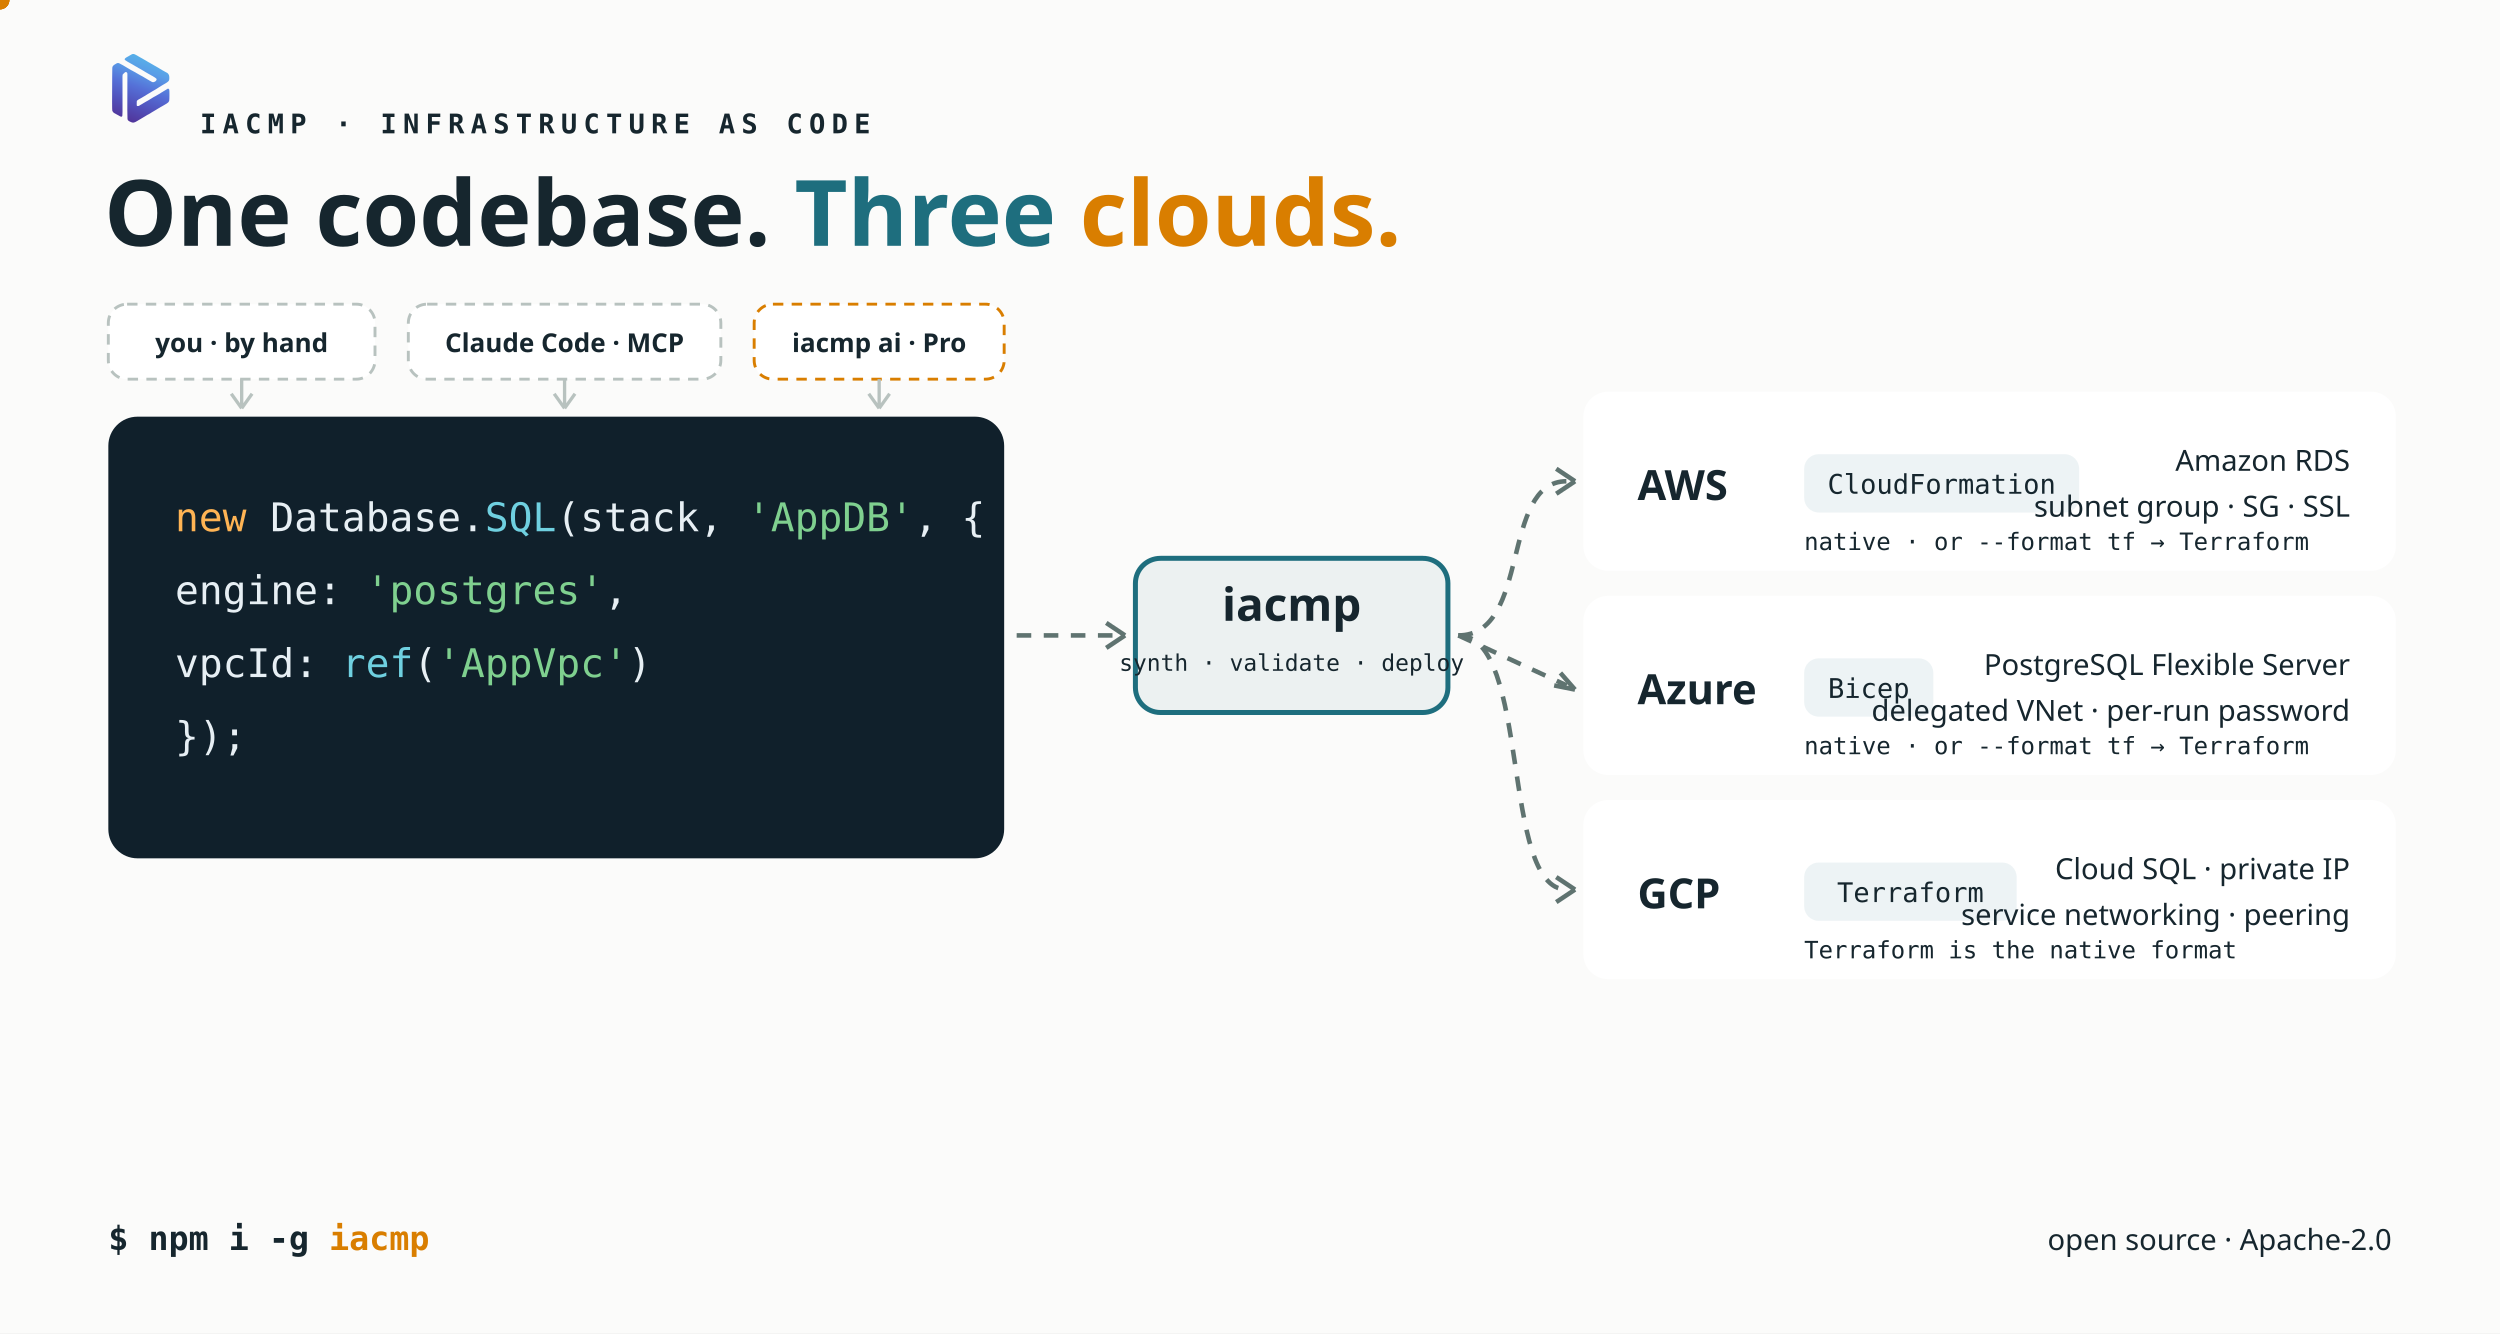
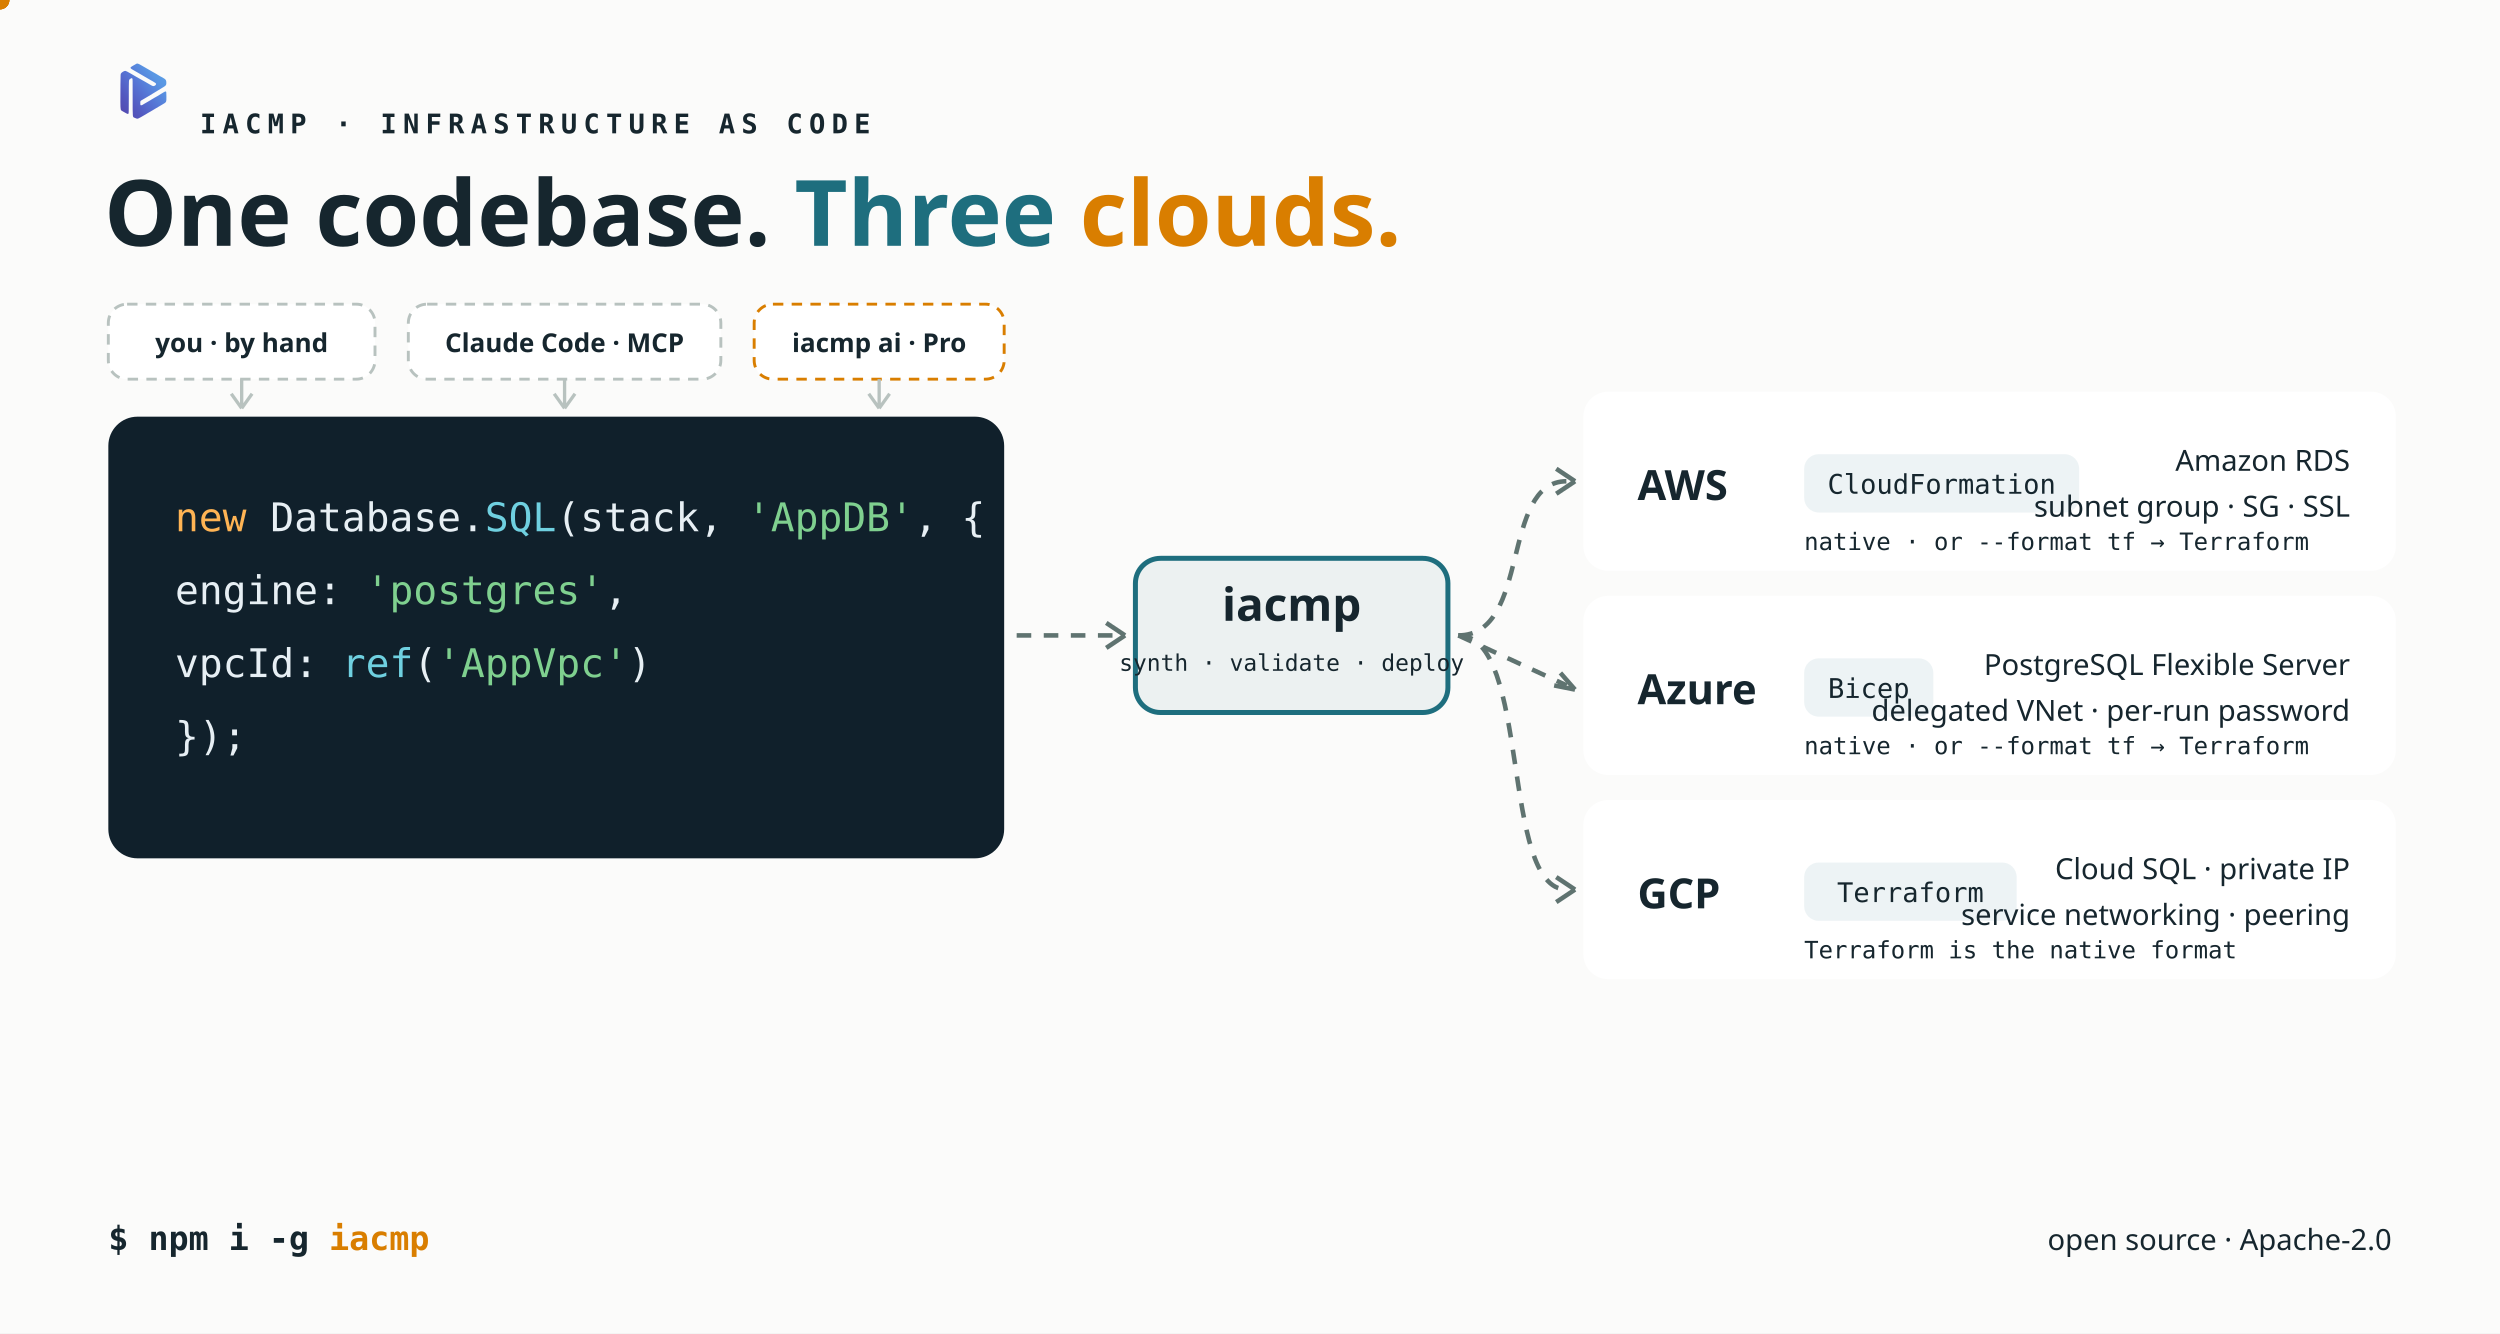
<svg xmlns="http://www.w3.org/2000/svg" viewBox="0 0 1200 640" font-family="'Avenir Next','Segoe UI',system-ui,sans-serif">
  <defs>
-     <linearGradient id="lgMark" x1="0.65" y1="1" x2="0.35" y2="0">
-       <stop offset="0" stop-color="#56B8E9" />
-       <stop offset="0.25" stop-color="#599DE7" />
-       <stop offset="0.5" stop-color="#5570D7" />
-       <stop offset="0.75" stop-color="#5151BB" />
-       <stop offset="1" stop-color="#51359A" />
+     <linearGradient id="lgMark" x1="1" y1="1" x2="0" y2="0">
+       <stop offset="0" stop-color="#5BA4E7" />
+       <stop offset="0.25" stop-color="#5996E3" />
+       <stop offset="0.5" stop-color="#5675D5" />
+       <stop offset="0.75" stop-color="#5358BF" />
+       <stop offset="1" stop-color="#5344AA" />
    </linearGradient>
  </defs>
  <style>
  .march { stroke-dasharray: 7 6; animation: march 1.5s linear infinite; }
  @keyframes march { to { stroke-dashoffset: -13; } }
  .pulse { fill: #D97E00; }
  .p1 { offset-path: path('M488 305 L 540 305'); animation: tr 3s linear infinite; }
  .p2 { offset-path: path('M700 305 C 735 305 720 231 756 231'); animation: tr 3s linear infinite .4s; }
  .p3 { offset-path: path('M700 305 L 756 329'); animation: tr 3s linear infinite .8s; }
  .p4 { offset-path: path('M700 305 C 735 305 720 427 756 427'); animation: tr 3s linear infinite 1.2s; }
  @keyframes tr { from { offset-distance: 0%; opacity: 0; } 15% { opacity: 1; } 85% { opacity: 1; } to { offset-distance: 100%; opacity: 0; } }
  .card { animation: glow 4.5s ease-in-out infinite; }
  .c2 { animation-delay: .7s; } .c3 { animation-delay: 1.4s; }
  @keyframes glow { 0%, 100% { stroke: #D8DDDB; } 30% { stroke: #1E6E7E; } }
  text { fill: #16262E; }
  .code { fill: #E7EFF4; }
  .mono { font-family: ui-monospace,'SF Mono',Menlo,Consolas,monospace; }
</style>
  <rect width="1200" height="640" fill="#FBFBFA" />
-   <g transform="translate(52,24) scale(0.34)">
-     <g transform="scale(0.151515)">
-       <g transform="translate(0,720) scale(0.1,-0.1)" fill="url(#lgMark)" stroke="none">
-         <path d="M2175 6793 c-38 -20 -81 -44 -94 -54 -13 -11 -29 -19 -37 -19 -7 0 -25 -11 -41 -24 -15 -13 -48 -33 -73 -45 -86 -42 -128 -66 -146 -83 -11 -9 -35 -23 -54 -32 -104 -48 -210 -148 -210 -198 0 -45 67 -111 162 -159 22 -11 50 -29 61 -40 12 -10 26 -19 31 -19 6 -1 43 -21 81 -46 39 -24 95 -56 125 -70 30 -14 57 -30 60 -34 3 -4 30 -20 60 -34 69 -33 140 -74 160 -91 8 -7 32 -20 53 -28 20 -9 37 -20 37 -26 0 -5 20 -17 45 -26 25 -10 50 -24 56 -31 6 -7 34 -25 62 -39 29 -14 73 -38 98 -53 26 -15 70 -39 97 -54 28 -15 54 -33 57 -39 4 -6 27 -19 51 -30 24 -10 50 -23 57 -30 12 -11 59 -37 147 -80 25 -12 58 -32 73 -45 16 -13 35 -24 42 -24 7 0 26 -11 42 -24 15 -13 45 -31 65 -39 21 -9 47 -25 60 -36 12 -12 27 -21 34 -21 7 0 25 -11 41 -24 15 -13 48 -34 72 -47 23 -13 64 -36 90 -51 25 -15 66 -38 91 -50 26 -13 59 -33 74 -46 16 -12 34 -22 41 -22 7 0 29 -13 49 -29 20 -16 50 -32 66 -36 16 -3 34 -13 41 -22 7 -8 36 -26 64 -39 27 -14 77 -40 110 -59 33 -18 74 -40 90 -49 17 -8 39 -24 49 -35 11 -12 24 -21 30 -21 6 0 26 -10 45 -23 19 -12 49 -31 66 -42 122 -77 154 -120 140 -191 -11 -64 -96 -161 -155 -179 -14 -4 -41 -17 -60 -29 -52 -31 -172 -30 -217 2 -18 12 -47 28 -65 34 -18 6 -46 22 -61 35 -16 12 -34 23 -41 23 -8 0 -26 10 -42 22 -15 13 -48 33 -74 46 -97 50 -128 68 -145 82 -10 8 -35 24 -56 35 -121 64 -157 85 -168 99 -8 9 -19 16 -26 16 -7 0 -29 14 -50 30 -21 17 -43 30 -49 30 -7 0 -30 13 -52 29 -21 16 -50 32 -64 36 -14 4 -34 15 -45 25 -11 9 -39 24 -61 33 -23 9 -58 27 -79 41 -21 14 -41 26 -45 26 -5 0 -37 18 -71 40 -35 22 -87 52 -116 66 -28 13 -56 31 -62 38 -6 7 -31 21 -56 31 -25 9 -45 20 -45 25 0 4 -24 20 -52 34 -29 15 -75 40 -103 56 -27 16 -78 42 -111 59 -34 16 -64 34 -68 39 -3 6 -23 16 -44 23 -20 6 -46 19 -57 29 -11 9 -36 23 -55 30 -19 7 -44 21 -55 30 -11 10 -38 27 -60 39 -22 12 -65 37 -95 56 -30 19 -73 44 -95 55 -62 33 -129 73 -160 98 -15 12 -33 22 -40 22 -6 0 -29 13 -51 30 -21 16 -44 30 -51 30 -6 0 -24 11 -40 24 -15 13 -48 33 -73 45 -25 12 -72 37 -105 56 -33 18 -82 45 -110 59 -27 14 -57 30 -65 35 -165 101 -249 97 -418 -18 -51 -34 -107 -69 -134 -82 -49 -25 -118 -99 -150 -162 -33 -62 -33 -62 -39 -957 -15 -2024 -11 -3121 10 -3160 10 -19 28 -53 39 -75 31 -63 113 -139 170 -159 14 -5 41 -19 60 -32 19 -13 40 -24 47 -24 7 0 29 -13 50 -30 21 -16 46 -30 55 -30 9 0 34 -13 54 -29 20 -16 50 -32 66 -36 16 -3 34 -13 41 -22 7 -8 36 -26 64 -39 27 -14 73 -38 100 -54 71 -41 112 -40 165 8 48 43 51 190 40 2682 -5 1075 -4 1178 11 1201 28 42 174 187 220 219 77 52 156 31 207 -55 23 -40 23 -40 16 -1270 -10 -1897 -6 -2954 12 -3039 16 -77 59 -136 123 -170 20 -10 43 -24 51 -31 8 -7 30 -17 48 -23 18 -6 45 -20 60 -30 35 -24 190 -72 234 -72 54 0 189 39 228 65 19 13 52 31 72 39 20 9 40 21 43 26 4 6 31 22 60 34 29 13 55 29 59 35 4 6 26 20 49 31 45 23 113 62 168 97 18 13 38 23 43 23 4 0 21 11 38 25 16 14 35 25 42 25 7 0 30 13 51 30 20 16 46 32 58 36 12 4 35 17 50 30 16 13 34 24 41 24 7 0 30 14 51 30 21 17 44 30 51 30 7 0 26 11 42 25 17 14 46 32 64 40 19 7 40 20 47 28 6 8 26 21 44 28 18 7 46 23 63 36 17 13 37 23 45 23 8 0 30 10 48 23 45 29 115 70 169 98 23 13 42 27 42 31 0 5 24 19 53 32 28 12 58 30 66 39 7 10 19 17 25 17 7 0 28 11 47 26 19 14 52 34 74 45 58 29 130 72 152 90 10 9 28 20 40 23 12 4 38 20 58 36 21 17 43 30 50 30 7 0 19 7 26 17 8 9 34 25 59 36 25 11 58 30 73 43 16 13 35 24 42 24 7 0 26 11 42 24 15 13 44 31 63 40 19 9 60 32 90 51 30 19 75 44 100 55 25 12 52 28 61 36 17 15 73 47 146 84 23 11 45 25 49 31 3 6 27 20 53 31 25 10 55 27 66 37 11 10 32 25 46 32 98 53 167 123 194 198 7 20 20 50 29 68 25 49 29 973 4 1019 -50 91 -115 118 -174 72 -29 -24 -69 -50 -144 -93 -25 -14 -70 -41 -100 -60 -30 -19 -77 -46 -105 -61 -49 -26 -60 -33 -147 -92 -25 -18 -51 -32 -57 -32 -6 0 -20 -9 -31 -20 -10 -10 -37 -28 -58 -39 -21 -11 -44 -27 -51 -35 -8 -9 -19 -16 -26 -16 -7 0 -36 -16 -64 -35 -28 -19 -55 -35 -60 -35 -5 0 -22 -11 -38 -24 -15 -13 -45 -28 -65 -35 -20 -7 -42 -19 -50 -28 -7 -9 -31 -24 -53 -35 -22 -10 -71 -37 -110 -58 -38 -22 -89 -48 -111 -59 -23 -11 -45 -24 -48 -30 -4 -6 -26 -19 -49 -29 -23 -10 -48 -26 -56 -35 -7 -10 -19 -17 -25 -17 -13 0 -105 -56 -148 -89 -15 -12 -42 -28 -61 -36 -18 -7 -39 -20 -46 -28 -6 -8 -26 -21 -44 -28 -18 -7 -45 -23 -60 -36 -16 -13 -34 -23 -40 -23 -7 0 -28 -10 -46 -23 -54 -34 -122 -74 -166 -96 -22 -11 -55 -31 -74 -45 -19 -15 -40 -26 -47 -26 -7 0 -26 -11 -42 -25 -17 -14 -35 -25 -40 -25 -6 0 -24 -11 -40 -25 -16 -13 -49 -34 -73 -45 -24 -11 -69 -36 -99 -55 -30 -19 -71 -43 -90 -55 -19 -11 -47 -30 -62 -42 -22 -17 -44 -22 -110 -26 -129 -6 -123 -18 -123 248 0 223 0 223 60 277 33 30 78 64 100 75 91 45 144 74 158 86 16 14 63 40 155 87 29 15 55 31 58 36 2 5 24 18 47 29 45 23 113 62 168 97 18 13 39 23 45 23 6 0 21 11 34 25 13 14 29 25 36 25 7 0 26 11 42 25 17 14 46 32 64 40 19 7 40 20 47 28 6 8 26 21 44 28 18 7 40 19 50 28 23 19 97 63 154 91 23 11 45 25 48 31 4 5 32 23 63 40 99 53 144 79 170 99 13 11 30 20 38 20 7 0 26 11 42 25 17 14 34 25 39 25 5 0 32 15 60 33 28 17 66 41 85 52 18 11 47 29 64 40 41 27 86 56 125 80 31 19 55 35 126 80 18 11 44 28 60 37 15 10 71 45 123 78 52 33 115 70 140 83 26 12 59 32 74 45 16 12 34 22 41 22 6 0 29 13 51 30 21 16 44 30 51 30 6 0 25 11 41 25 17 14 45 32 64 39 18 8 42 24 52 35 11 12 23 21 29 21 23 0 129 106 157 157 45 84 46 379 2 495 -45 117 -133 212 -230 249 -14 5 -36 18 -51 28 -14 10 -37 22 -51 26 -14 4 -34 16 -45 26 -11 10 -38 25 -60 34 -22 10 -49 25 -60 35 -11 10 -37 23 -57 29 -20 7 -42 19 -50 28 -7 9 -31 24 -53 35 -22 10 -65 34 -95 53 -30 19 -73 44 -95 56 -22 12 -53 32 -68 45 -16 13 -34 24 -40 24 -7 0 -30 14 -51 30 -22 17 -45 30 -52 30 -7 0 -25 10 -41 23 -15 13 -44 29 -63 37 -19 8 -48 24 -63 37 -16 13 -34 23 -41 23 -8 0 -26 10 -41 22 -30 23 -83 53 -160 91 -28 14 -57 32 -64 40 -7 9 -25 19 -41 22 -16 4 -46 20 -66 36 -20 16 -41 29 -47 29 -6 0 -24 11 -41 24 -17 13 -42 27 -55 31 -14 4 -42 20 -64 36 -22 16 -46 29 -53 29 -7 0 -25 10 -41 23 -15 13 -42 29 -60 36 -18 7 -37 19 -44 27 -6 7 -34 25 -62 39 -94 48 -133 70 -162 93 -15 12 -33 22 -41 22 -7 0 -25 11 -41 24 -15 13 -48 33 -73 45 -56 27 -100 52 -148 83 -54 34 -90 55 -149 82 -28 14 -54 30 -57 35 -4 6 -28 20 -54 31 -25 11 -49 25 -52 29 -3 5 -29 21 -59 37 -29 16 -74 41 -100 56 -215 124 -306 139 -436 71z" />
+   <g transform="translate(52,26) scale(0.36)">
+     <g transform="scale(0.195312)">
+       <g transform="translate(0,512) scale(0.1,-0.1)" fill="url(#lgMark)" stroke="none">
+         <path d="M1930 4473 c-24 -10 -269 -152 -326 -188 -147 -94 -126 -128 186 -300 58 -32 152 -86 210 -120 58 -34 161 -95 230 -134 69 -40 181 -106 250 -146 69 -41 186 -109 260 -151 74 -42 155 -89 180 -104 25 -14 65 -37 90 -49 25 -13 59 -34 77 -47 17 -13 34 -24 38 -24 14 0 123 -80 129 -95 29 -76 -73 -175 -180 -175 -57 0 -124 35 -531 278 -56 34 -117 68 -135 77 -18 8 -50 25 -71 38 -71 42 -342 195 -412 232 -87 46 -228 129 -360 210 -186 115 -367 205 -414 205 -76 0 -244 -103 -288 -177 -28 -48 -28 -48 -36 -763 -5 -393 -6 -927 -4 -1187 6 -568 2 -554 163 -639 68 -36 150 -82 235 -130 91 -52 130 -57 156 -17 17 25 18 94 21 1146 3 1278 -9 1135 99 1222 67 55 110 60 142 19 21 -27 21 -28 21 -1278 1 -1475 -14 -1327 145 -1405 109 -53 161 -65 223 -50 37 9 296 153 522 289 8 5 64 39 124 76 60 36 119 70 130 75 12 5 50 27 86 48 72 44 180 108 219 131 14 8 71 42 126 76 123 75 274 164 470 277 265 152 260 142 260 532 0 316 -4 337 -60 351 -22 6 -179 -83 -435 -245 -58 -37 -112 -70 -120 -74 -8 -4 -33 -18 -55 -31 -22 -13 -80 -46 -130 -73 -93 -51 -171 -97 -239 -142 -21 -14 -46 -30 -56 -36 -31 -17 -358 -208 -438 -255 -43 -25 -93 -55 -112 -68 -27 -17 -47 -22 -85 -20 -50 3 -50 3 -53 136 -3 160 -6 155 158 246 58 32 116 66 130 76 14 10 43 27 65 38 22 11 117 68 210 125 194 120 222 137 325 197 76 44 146 86 280 170 175 110 322 200 325 200 2 0 34 19 72 42 191 118 213 149 213 297 0 181 -32 235 -196 328 -60 33 -127 71 -149 84 -22 12 -53 29 -70 37 -16 9 -60 35 -98 59 -37 24 -70 43 -74 43 -3 0 -14 6 -22 14 -9 8 -39 27 -67 42 -29 16 -94 53 -145 83 -52 29 -112 63 -134 75 -22 13 -94 54 -160 93 -66 38 -169 98 -230 132 -185 106 -237 136 -325 188 -223 131 -302 161 -360 136z" />
      </g>
    </g>
  </g>
  <text x="96" y="64" class="mono" font-size="13" letter-spacing="3" font-weight="600" fill="#1E6E7E">IACMP · INFRASTRUCTURE AS CODE</text>
  <text x="50" y="118" font-size="44" font-weight="700">One codebase. <tspan fill="#1E6E7E">Three</tspan>
    <tspan fill="#D97E00">clouds.</tspan>
  </text>
  <g font-size="12.5" font-weight="600">
    <rect x="52" y="146" width="128" height="36" rx="9" fill="#fff" stroke="#B8C2BF" stroke-width="1.4" stroke-dasharray="5 4" />
    <text x="116" y="169" text-anchor="middle" fill="#44555C">you · by hand</text>
    <rect x="196" y="146" width="150" height="36" rx="9" fill="#fff" stroke="#B8C2BF" stroke-width="1.4" stroke-dasharray="5 4" />
    <text x="271" y="169" text-anchor="middle" fill="#44555C">Claude Code · MCP</text>
    <rect x="362" y="146" width="120" height="36" rx="9" fill="#fff" stroke="#D97E00" stroke-width="1.4" stroke-dasharray="5 4" />
    <text x="422" y="169" text-anchor="middle" fill="#44555C">iacmp ai · Pro</text>
  </g>
  <g stroke="#B8C2BF" stroke-width="1.6" fill="none">
    <path d="M116 182 v 14 M116 196 l -5 -7 M116 196 l 5 -7" />
    <path d="M271 182 v 14 M271 196 l -5 -7 M271 196 l 5 -7" />
    <path d="M422 182 v 14 M422 196 l -5 -7 M422 196 l 5 -7" />
  </g>
  <rect x="52" y="200" width="430" height="212" rx="14" fill="#10202B" />
  <text x="84" y="255" class="mono code" font-size="19">
    <tspan fill="#FFB454">new</tspan> Database.<tspan fill="#6FD0E0">SQL</tspan>(stack, <tspan fill="#7FD08F">'AppDB'</tspan>, {</text>
  <text x="84" y="290" class="mono code" font-size="19">  engine: <tspan fill="#7FD08F">'postgres'</tspan>,</text>
  <text x="84" y="325" class="mono code" font-size="19">  vpcId: <tspan fill="#6FD0E0">ref</tspan>(<tspan fill="#7FD08F">'AppVpc'</tspan>)</text>
  <text x="84" y="360" class="mono code" font-size="19">});</text>
  <rect x="545" y="268" width="150" height="74" rx="12" fill="rgba(30,110,126,.07)" stroke="#1E6E7E" stroke-width="2.4" />
  <text x="620" y="298" font-size="22" font-weight="700" fill="#1E6E7E" text-anchor="middle">iacmp</text>
  <text x="620" y="322" class="mono" font-size="11" fill="#44555C" text-anchor="middle">synth · validate · deploy</text>
  <g stroke="#5F7370" stroke-width="2.2" fill="none">
    <path class="march" d="M488 305 L 536 305" />
    <path d="M540 305 l -9 -6 M540 305 l -9 6" />
    <path class="march" d="M700 305 C 735 305 720 231 752 231" />
    <path d="M756 231 l -9 -6 M756 231 l -9 6" />
    <path class="march" d="M700 305 L 752 329" />
    <path d="M756 331 l -10 -2 M756 331 l -7 -8" />
    <path class="march" d="M700 305 C 735 305 720 427 752 427" />
    <path d="M756 427 l -9 -6 M756 427 l -9 6" />
  </g>
  <circle class="pulse p1" r="4.5" />
  <circle class="pulse p2" r="4.5" />
  <circle class="pulse p3" r="4.5" />
  <circle class="pulse p4" r="4.5" />
  <g>
    <rect class="card" x="760" y="188" width="390" height="86" rx="12" fill="#fff" stroke-width="1.8" />
    <text x="786" y="240" font-size="20" font-weight="700">AWS</text>
    <rect x="866" y="218" width="132" height="28" rx="7" fill="rgba(30,110,126,.08)" />
    <text x="932" y="237" class="mono" font-size="13" fill="#1E6E7E" text-anchor="middle">CloudFormation</text>
    <text x="1128" y="226" font-size="14" fill="#44555C" text-anchor="end">Amazon RDS</text>
    <text x="1128" y="248" font-size="14" fill="#44555C" text-anchor="end">subnet group · SG · SSL</text>
    <text x="866" y="264" class="mono" font-size="11.5" fill="#6E7F7B">native · or --format tf → Terraform</text>
  </g>
  <g>
    <rect class="card c2" x="760" y="286" width="390" height="86" rx="12" fill="#fff" stroke-width="1.8" />
    <text x="786" y="338" font-size="20" font-weight="700">Azure</text>
    <rect x="866" y="316" width="62" height="28" rx="7" fill="rgba(30,110,126,.08)" />
    <text x="897" y="335" class="mono" font-size="13" fill="#1E6E7E" text-anchor="middle">Bicep</text>
    <text x="1128" y="324" font-size="14" fill="#44555C" text-anchor="end">PostgreSQL Flexible Server</text>
    <text x="1128" y="346" font-size="14" fill="#44555C" text-anchor="end">delegated VNet · per-run password</text>
    <text x="866" y="362" class="mono" font-size="11.5" fill="#6E7F7B">native · or --format tf → Terraform</text>
  </g>
  <g>
    <rect class="card c3" x="760" y="384" width="390" height="86" rx="12" fill="#fff" stroke-width="1.8" />
    <text x="786" y="436" font-size="20" font-weight="700">GCP</text>
    <rect x="866" y="414" width="102" height="28" rx="7" fill="rgba(30,110,126,.08)" />
    <text x="917" y="433" class="mono" font-size="13" fill="#1E6E7E" text-anchor="middle">Terraform</text>
    <text x="1128" y="422" font-size="14" fill="#44555C" text-anchor="end">Cloud SQL · private IP</text>
    <text x="1128" y="444" font-size="14" fill="#44555C" text-anchor="end">service networking · peering</text>
    <text x="866" y="460" class="mono" font-size="11.5" fill="#6E7F7B">Terraform is the native format</text>
  </g>
  <text x="52" y="600" class="mono" font-size="16" font-weight="600">$ npm i -g <tspan fill="#D97E00" font-weight="700">iacmp</tspan>
  </text>
  <text x="1148" y="600" font-size="14" fill="#6E7F7B" text-anchor="end">open source · Apache-2.0</text>
</svg>
